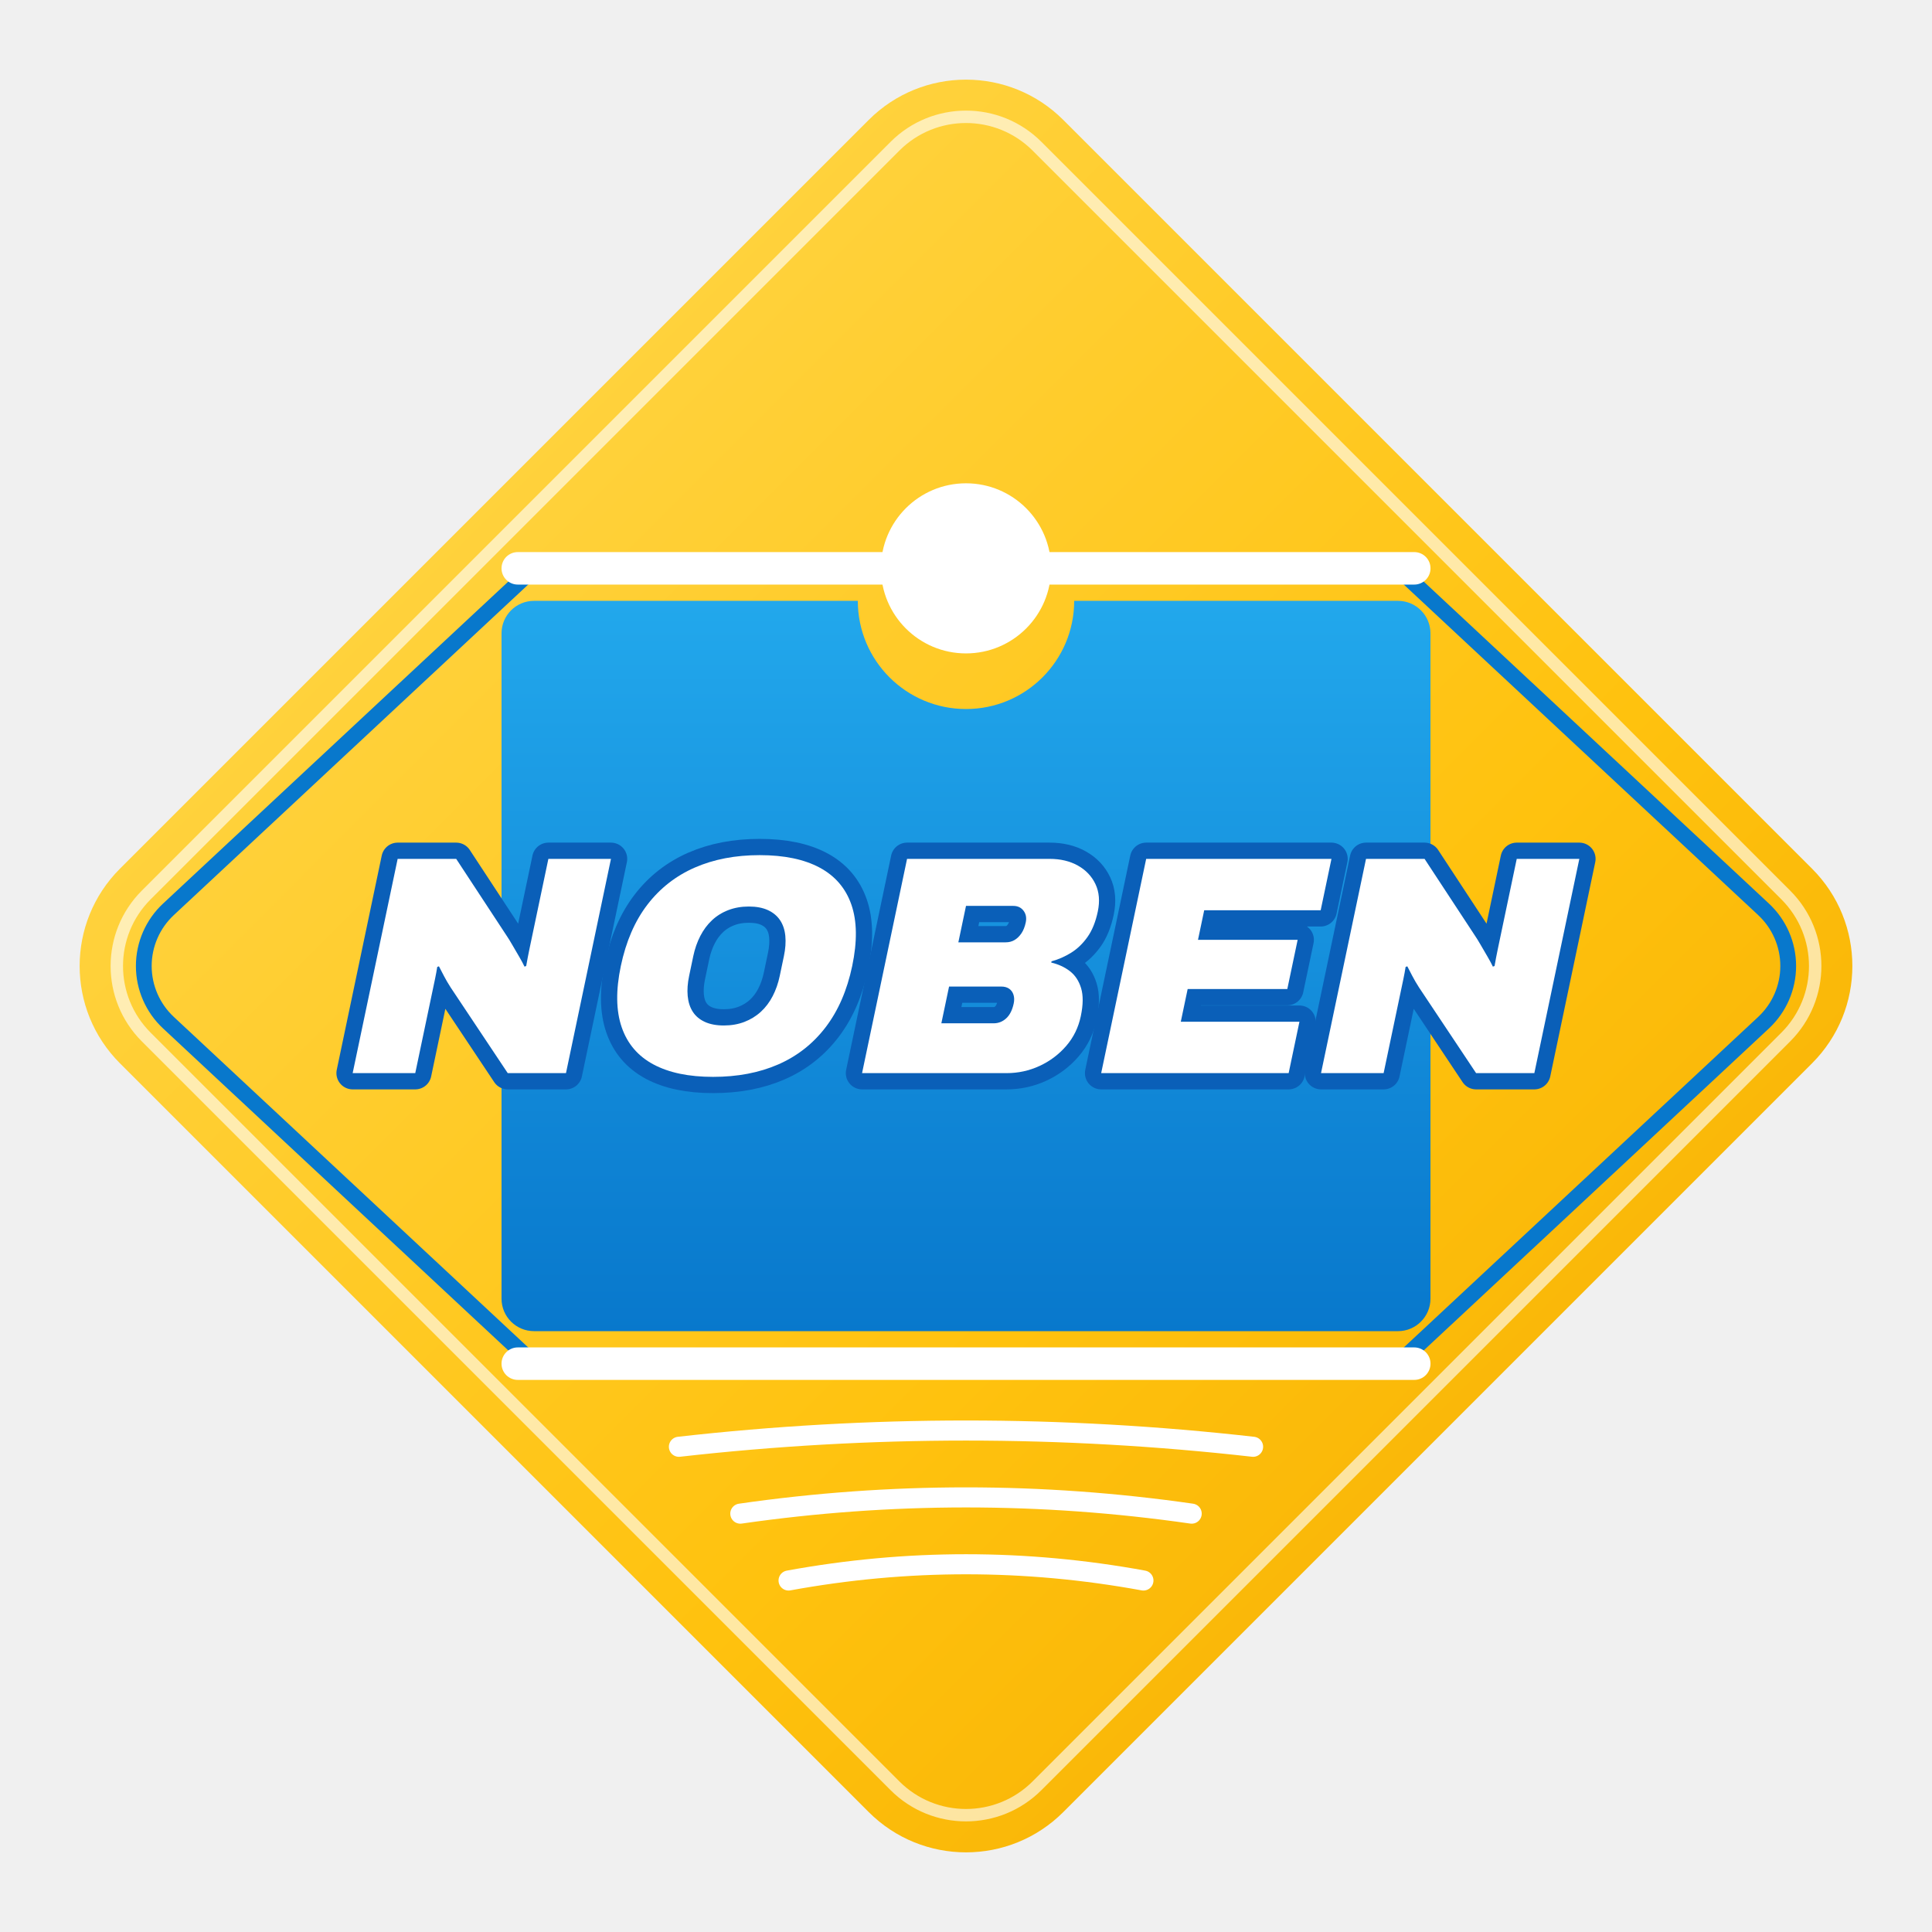
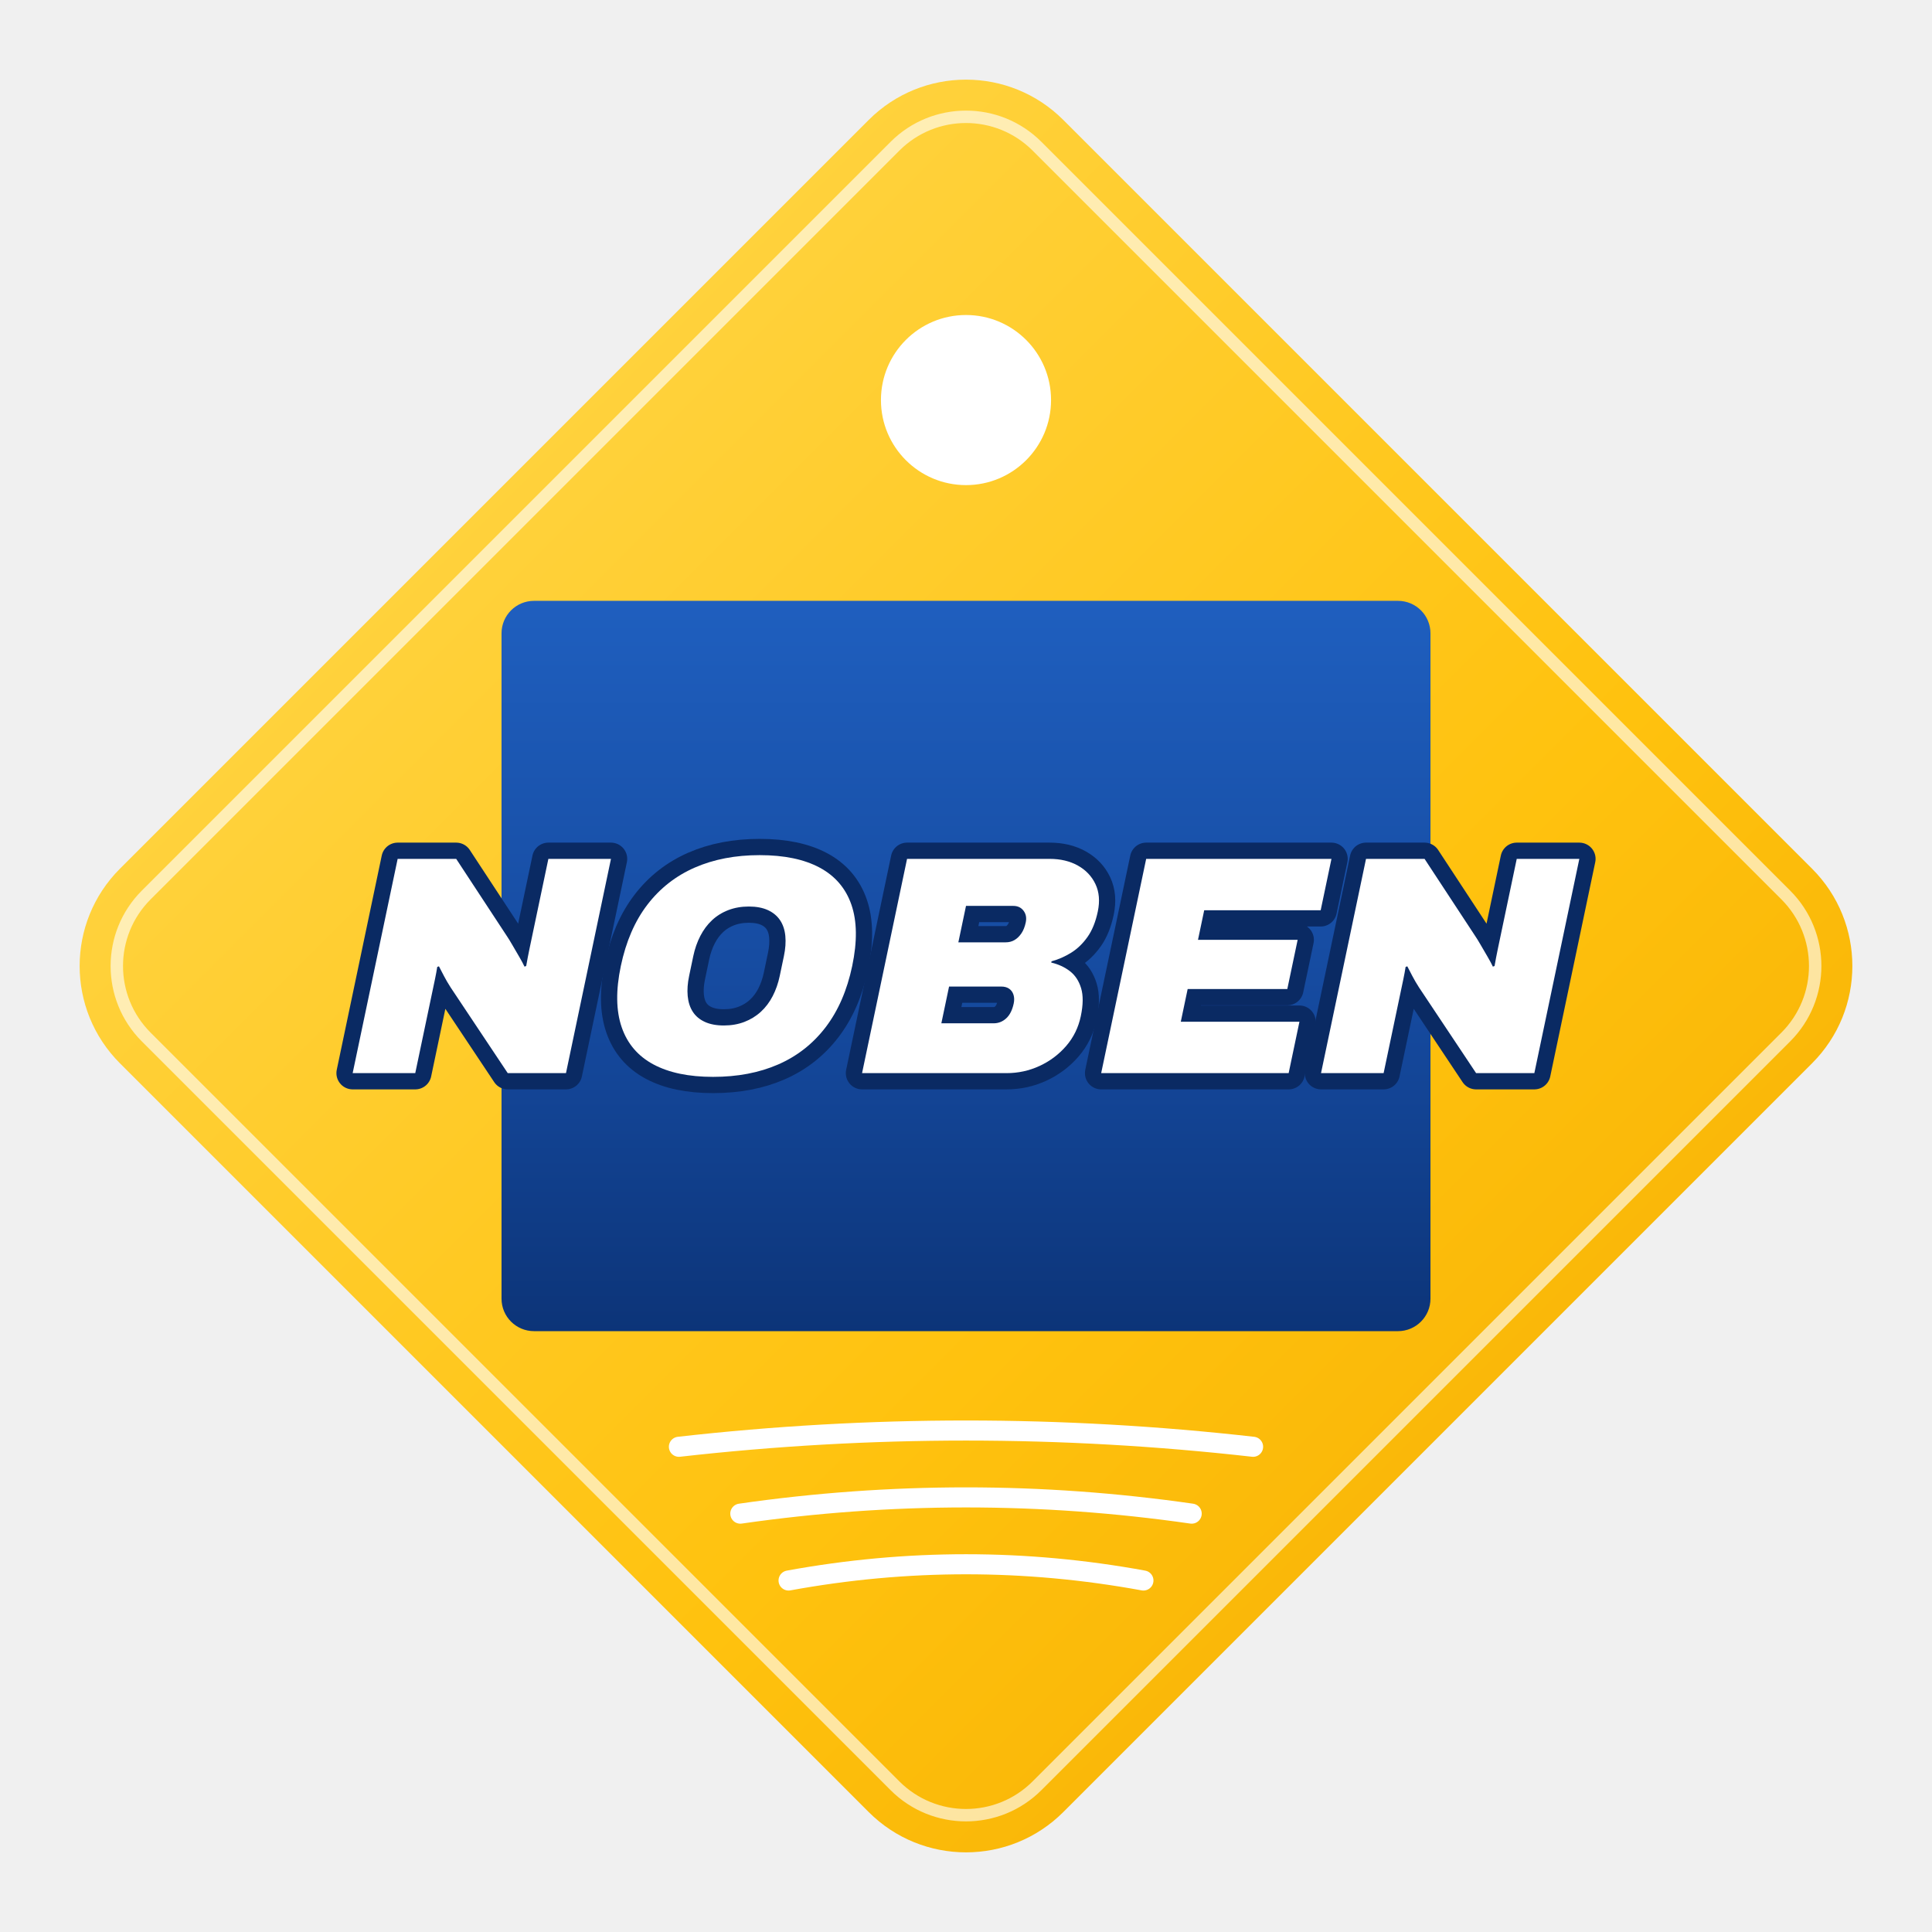
<svg xmlns="http://www.w3.org/2000/svg" viewBox="0 0 512 512" role="img" aria-label="Noben">
  <defs>
    <linearGradient id="g" x1="0" y1="0" x2="1" y2="1">
      <stop offset="0" stop-color="#ffdb57" />
      <stop offset=".618" stop-color="#ffc20e" />
      <stop offset="1" stop-color="#f2a900" />
    </linearGradient>
    <linearGradient id="b" x1="0" y1="0" x2="0" y2="1">
-       <stop offset="0" stop-color="#22a8ec" />
-       <stop offset=".618" stop-color="#1289d8" />
-       <stop offset="1" stop-color="#0878cc" />
+       <stop offset="0" stop-color="#1f5fbf" />
+       <stop offset=".618" stop-color="#14479a" />
+       <stop offset="1" stop-color="#0c3478" />
    </linearGradient>
  </defs>
  <path d="M281.79 31.79 L480.21 230.21 A36.47 36.47 0 0 1 480.21 281.79 L281.79 480.21 A36.47 36.47 0 0 1 230.21 480.21 L31.79 281.79 A36.47 36.47 0 0 1 31.79 230.21 L230.21 31.79 A36.47 36.47 0 0 1 281.79 31.79 Z" fill="url(#g)" />
-   <path d="M274.83 38.76 L473.24 237.17 A26.62 26.62 0 0 1 473.24 274.83 L274.83 473.24 A26.62 26.62 0 0 1 237.17 473.24 L38.76 274.83 A26.62 26.62 0 0 1 38.76 237.17 L237.17 38.76 A26.62 26.62 0 0 1 274.83 38.76 Z" fill="none" stroke="#fff" stroke-opacity=".618" stroke-width="3.29" />
-   <path d="M370.48 150.62 L467.36 240.98 A20.53 20.53 0 0 1 467.36 271.02 L370.48 361.38 M141.52 150.62 L44.64 240.98 A20.53 20.53 0 0 0 44.64 271.02 L141.52 361.38" fill="none" stroke="#0878cc" stroke-width="4.18" stroke-linejoin="round" stroke-linecap="round" />
-   <rect x="132.91" y="146.31" width="246.19" height="8.61" rx="4.31" fill="#fff" />
-   <rect x="132.91" y="357.08" width="246.19" height="8.61" rx="4.31" fill="#fff" />
-   <path d="M141.52 159.23 H227.33 A28.67 28.67 0 0 0 284.67 159.23 H370.48 A8.61 8.61 0 0 1 379.09 167.84 V344.16 A8.61 8.61 0 0 1 370.48 352.77 H141.52 A8.61 8.61 0 0 1 132.91 344.16 V167.84 A8.61 8.61 0 0 1 141.52 159.23 Z" fill="url(#b)" />
-   <circle cx="256" cy="150.62" r="22.54" fill="#fff" />
+   <path d="M274.83 38.76 L473.24 237.17 A26.62 26.62 0 0 1 473.24 274.83 L274.83 473.24 A26.62 26.62 0 0 1 237.17 473.24 L38.76 274.83 A26.62 26.62 0 0 1 38.76 237.17 L237.17 38.76 A26.62 26.62 0 0 1 274.83 38.76 Z" fill="none" stroke="#ffffff" stroke-opacity=".618" stroke-width="3.29" />
+   <path d="M141.52 159.23 H370.48 A8.61 8.61 0 0 1 379.09 167.84 V344.16 A8.61 8.61 0 0 1 370.48 352.77 H141.52 A8.61 8.61 0 0 1 132.91 344.16 V167.84 A8.61 8.61 0 0 1 141.52 159.23 Z" fill="url(#b)" />
+   <circle cx="256" cy="106.02" r="22.54" fill="#ffffff" />
  <g transform="translate(93.46 284.39) scale(0.89704)">
-     <g fill="none" stroke="#0a5fb8" stroke-width="9.6" stroke-linejoin="round">
+     <g fill="none" stroke="#0a2a63" stroke-width="9.6" stroke-linejoin="round">
      <path transform="translate(-6.81 0)" d="M6.808 0.0 20.1 -63.296H37.396L52.312 -40.572Q52.947 -39.652 53.96 -37.904Q54.973 -36.156 56.022 -34.362Q57.071 -32.568 57.575 -31.464L58.074 -31.648Q58.523 -34.224 59.054 -36.754Q59.586 -39.284 59.856 -40.572L64.628 -63.296H83.12L69.828 0.0H52.624L35.765 -25.3Q34.587 -27.14 33.802 -28.658Q33.017 -30.176 32.295 -31.556L31.796 -31.372Q31.521 -29.624 31.154 -27.876Q30.787 -26.128 30.613 -25.3L25.3 0.0Z " />
      <path transform="translate(-7.2 0)" d="M113.676 1.104Q102.912 1.104 96.049 -2.576Q89.186 -6.256 86.674 -13.57Q84.162 -20.884 86.422 -31.648Q88.702 -42.504 94.276 -49.772Q99.85 -57.04 108.259 -60.72Q116.668 -64.4 127.432 -64.4Q138.288 -64.4 145.151 -60.72Q152.014 -57.04 154.536 -49.772Q157.058 -42.504 154.778 -31.648Q152.518 -20.884 146.934 -13.57Q141.35 -6.256 132.941 -2.576Q124.532 1.104 113.676 1.104ZM116.864 -14.076Q120.176 -14.076 122.928 -15.134Q125.68 -16.192 127.788 -18.124Q129.896 -20.056 131.294 -22.77Q132.692 -25.484 133.368 -28.704L134.604 -34.592Q135.281 -37.812 135.022 -40.526Q134.764 -43.24 133.468 -45.172Q132.172 -47.104 129.864 -48.162Q127.556 -49.22 124.244 -49.22Q120.932 -49.22 118.18 -48.162Q115.428 -47.104 113.366 -45.172Q111.304 -43.24 109.906 -40.526Q108.509 -37.812 107.832 -34.592L106.596 -28.704Q105.92 -25.484 106.178 -22.77Q106.436 -20.056 107.686 -18.124Q108.936 -16.192 111.244 -15.134Q113.552 -14.076 116.864 -14.076Z " />
      <path transform="translate(-7.59 0)" d="M158.08 0.0 171.372 -63.296H213.508Q218.292 -63.296 221.833 -61.318Q225.373 -59.34 227.031 -55.844Q228.689 -52.348 227.723 -47.748Q226.757 -43.148 224.667 -40.204Q222.577 -37.26 219.827 -35.558Q217.078 -33.856 214.052 -33.028L213.975 -32.66Q217.132 -31.924 219.469 -30.13Q221.807 -28.336 222.786 -25.116Q223.766 -21.896 222.704 -16.836Q221.641 -11.776 218.365 -8.004Q215.089 -4.232 210.504 -2.116Q205.92 0.0 200.768 0.0ZM181.503 -14.72H196.959Q199.075 -14.72 200.672 -16.192Q202.269 -17.664 202.888 -20.608Q203.177 -21.988 202.821 -23.138Q202.464 -24.288 201.542 -24.932Q200.619 -25.576 199.239 -25.576H183.783ZM186.526 -38.64H200.51Q201.982 -38.64 203.139 -39.33Q204.296 -40.02 205.165 -41.308Q206.033 -42.596 206.439 -44.528Q206.864 -46.552 205.783 -47.978Q204.703 -49.404 202.771 -49.404H188.787Z " />
      <path transform="translate(-7.8 0)" d="M228.932 0.0 242.224 -63.296H296.964L293.776 -48.116H259.368L257.533 -39.376H286.973L283.92 -24.84H254.48L252.452 -15.18H287.504L284.316 0.0Z " />
      <path transform="translate(-8 0)" d="M294.08 0.0 307.372 -63.296H324.668L339.584 -40.572Q340.219 -39.652 341.232 -37.904Q342.245 -36.156 343.294 -34.362Q344.343 -32.568 344.847 -31.464L345.346 -31.648Q345.795 -34.224 346.326 -36.754Q346.858 -39.284 347.128 -40.572L351.9 -63.296H370.392L357.1 0.0H339.896L323.037 -25.3Q321.859 -27.14 321.074 -28.658Q320.289 -30.176 319.567 -31.556L319.068 -31.372Q318.793 -29.624 318.426 -27.876Q318.059 -26.128 317.885 -25.3L312.572 0.0Z" />
    </g>
-     <g fill="#fff">
+     <g fill="#ffffff">
      <path transform="translate(-6.81 0)" d="M6.808 0.0 20.1 -63.296H37.396L52.312 -40.572Q52.947 -39.652 53.96 -37.904Q54.973 -36.156 56.022 -34.362Q57.071 -32.568 57.575 -31.464L58.074 -31.648Q58.523 -34.224 59.054 -36.754Q59.586 -39.284 59.856 -40.572L64.628 -63.296H83.12L69.828 0.0H52.624L35.765 -25.3Q34.587 -27.14 33.802 -28.658Q33.017 -30.176 32.295 -31.556L31.796 -31.372Q31.521 -29.624 31.154 -27.876Q30.787 -26.128 30.613 -25.3L25.3 0.0Z " />
      <path transform="translate(-7.2 0)" d="M113.676 1.104Q102.912 1.104 96.049 -2.576Q89.186 -6.256 86.674 -13.57Q84.162 -20.884 86.422 -31.648Q88.702 -42.504 94.276 -49.772Q99.85 -57.04 108.259 -60.72Q116.668 -64.4 127.432 -64.4Q138.288 -64.4 145.151 -60.72Q152.014 -57.04 154.536 -49.772Q157.058 -42.504 154.778 -31.648Q152.518 -20.884 146.934 -13.57Q141.35 -6.256 132.941 -2.576Q124.532 1.104 113.676 1.104ZM116.864 -14.076Q120.176 -14.076 122.928 -15.134Q125.68 -16.192 127.788 -18.124Q129.896 -20.056 131.294 -22.77Q132.692 -25.484 133.368 -28.704L134.604 -34.592Q135.281 -37.812 135.022 -40.526Q134.764 -43.24 133.468 -45.172Q132.172 -47.104 129.864 -48.162Q127.556 -49.22 124.244 -49.22Q120.932 -49.22 118.18 -48.162Q115.428 -47.104 113.366 -45.172Q111.304 -43.24 109.906 -40.526Q108.509 -37.812 107.832 -34.592L106.596 -28.704Q105.92 -25.484 106.178 -22.77Q106.436 -20.056 107.686 -18.124Q108.936 -16.192 111.244 -15.134Q113.552 -14.076 116.864 -14.076Z " />
      <path transform="translate(-7.59 0)" d="M158.08 0.0 171.372 -63.296H213.508Q218.292 -63.296 221.833 -61.318Q225.373 -59.34 227.031 -55.844Q228.689 -52.348 227.723 -47.748Q226.757 -43.148 224.667 -40.204Q222.577 -37.26 219.827 -35.558Q217.078 -33.856 214.052 -33.028L213.975 -32.66Q217.132 -31.924 219.469 -30.13Q221.807 -28.336 222.786 -25.116Q223.766 -21.896 222.704 -16.836Q221.641 -11.776 218.365 -8.004Q215.089 -4.232 210.504 -2.116Q205.92 0.0 200.768 0.0ZM181.503 -14.72H196.959Q199.075 -14.72 200.672 -16.192Q202.269 -17.664 202.888 -20.608Q203.177 -21.988 202.821 -23.138Q202.464 -24.288 201.542 -24.932Q200.619 -25.576 199.239 -25.576H183.783ZM186.526 -38.64H200.51Q201.982 -38.64 203.139 -39.33Q204.296 -40.02 205.165 -41.308Q206.033 -42.596 206.439 -44.528Q206.864 -46.552 205.783 -47.978Q204.703 -49.404 202.771 -49.404H188.787Z " />
      <path transform="translate(-7.8 0)" d="M228.932 0.0 242.224 -63.296H296.964L293.776 -48.116H259.368L257.533 -39.376H286.973L283.92 -24.84H254.48L252.452 -15.18H287.504L284.316 0.0Z " />
      <path transform="translate(-8 0)" d="M294.08 0.0 307.372 -63.296H324.668L339.584 -40.572Q340.219 -39.652 341.232 -37.904Q342.245 -36.156 343.294 -34.362Q344.343 -32.568 344.847 -31.464L345.346 -31.648Q345.795 -34.224 346.326 -36.754Q346.858 -39.284 347.128 -40.572L351.9 -63.296H370.392L357.1 0.0H339.896L323.037 -25.3Q321.859 -27.14 321.074 -28.658Q320.289 -30.176 319.567 -31.556L319.068 -31.372Q318.793 -29.624 318.426 -27.876Q318.059 -26.128 317.885 -25.3L312.572 0.0Z" />
    </g>
  </g>
-   <path d="M179.92 383.41 Q256 374.8 332.08 383.41 M196.19 401.13 Q256 392.52 315.81 401.13 M208.98 418.85 Q256 410.24 303.02 418.85" fill="none" stroke="#fff" stroke-width="5.32" stroke-linecap="round" />
+   <path d="M179.92 383.41 Q256 374.8 332.08 383.41 M196.19 401.13 Q256 392.52 315.81 401.13 M208.98 418.85 Q256 410.24 303.02 418.85" fill="none" stroke="#ffffff" stroke-width="5.32" stroke-linecap="round" />
</svg>
